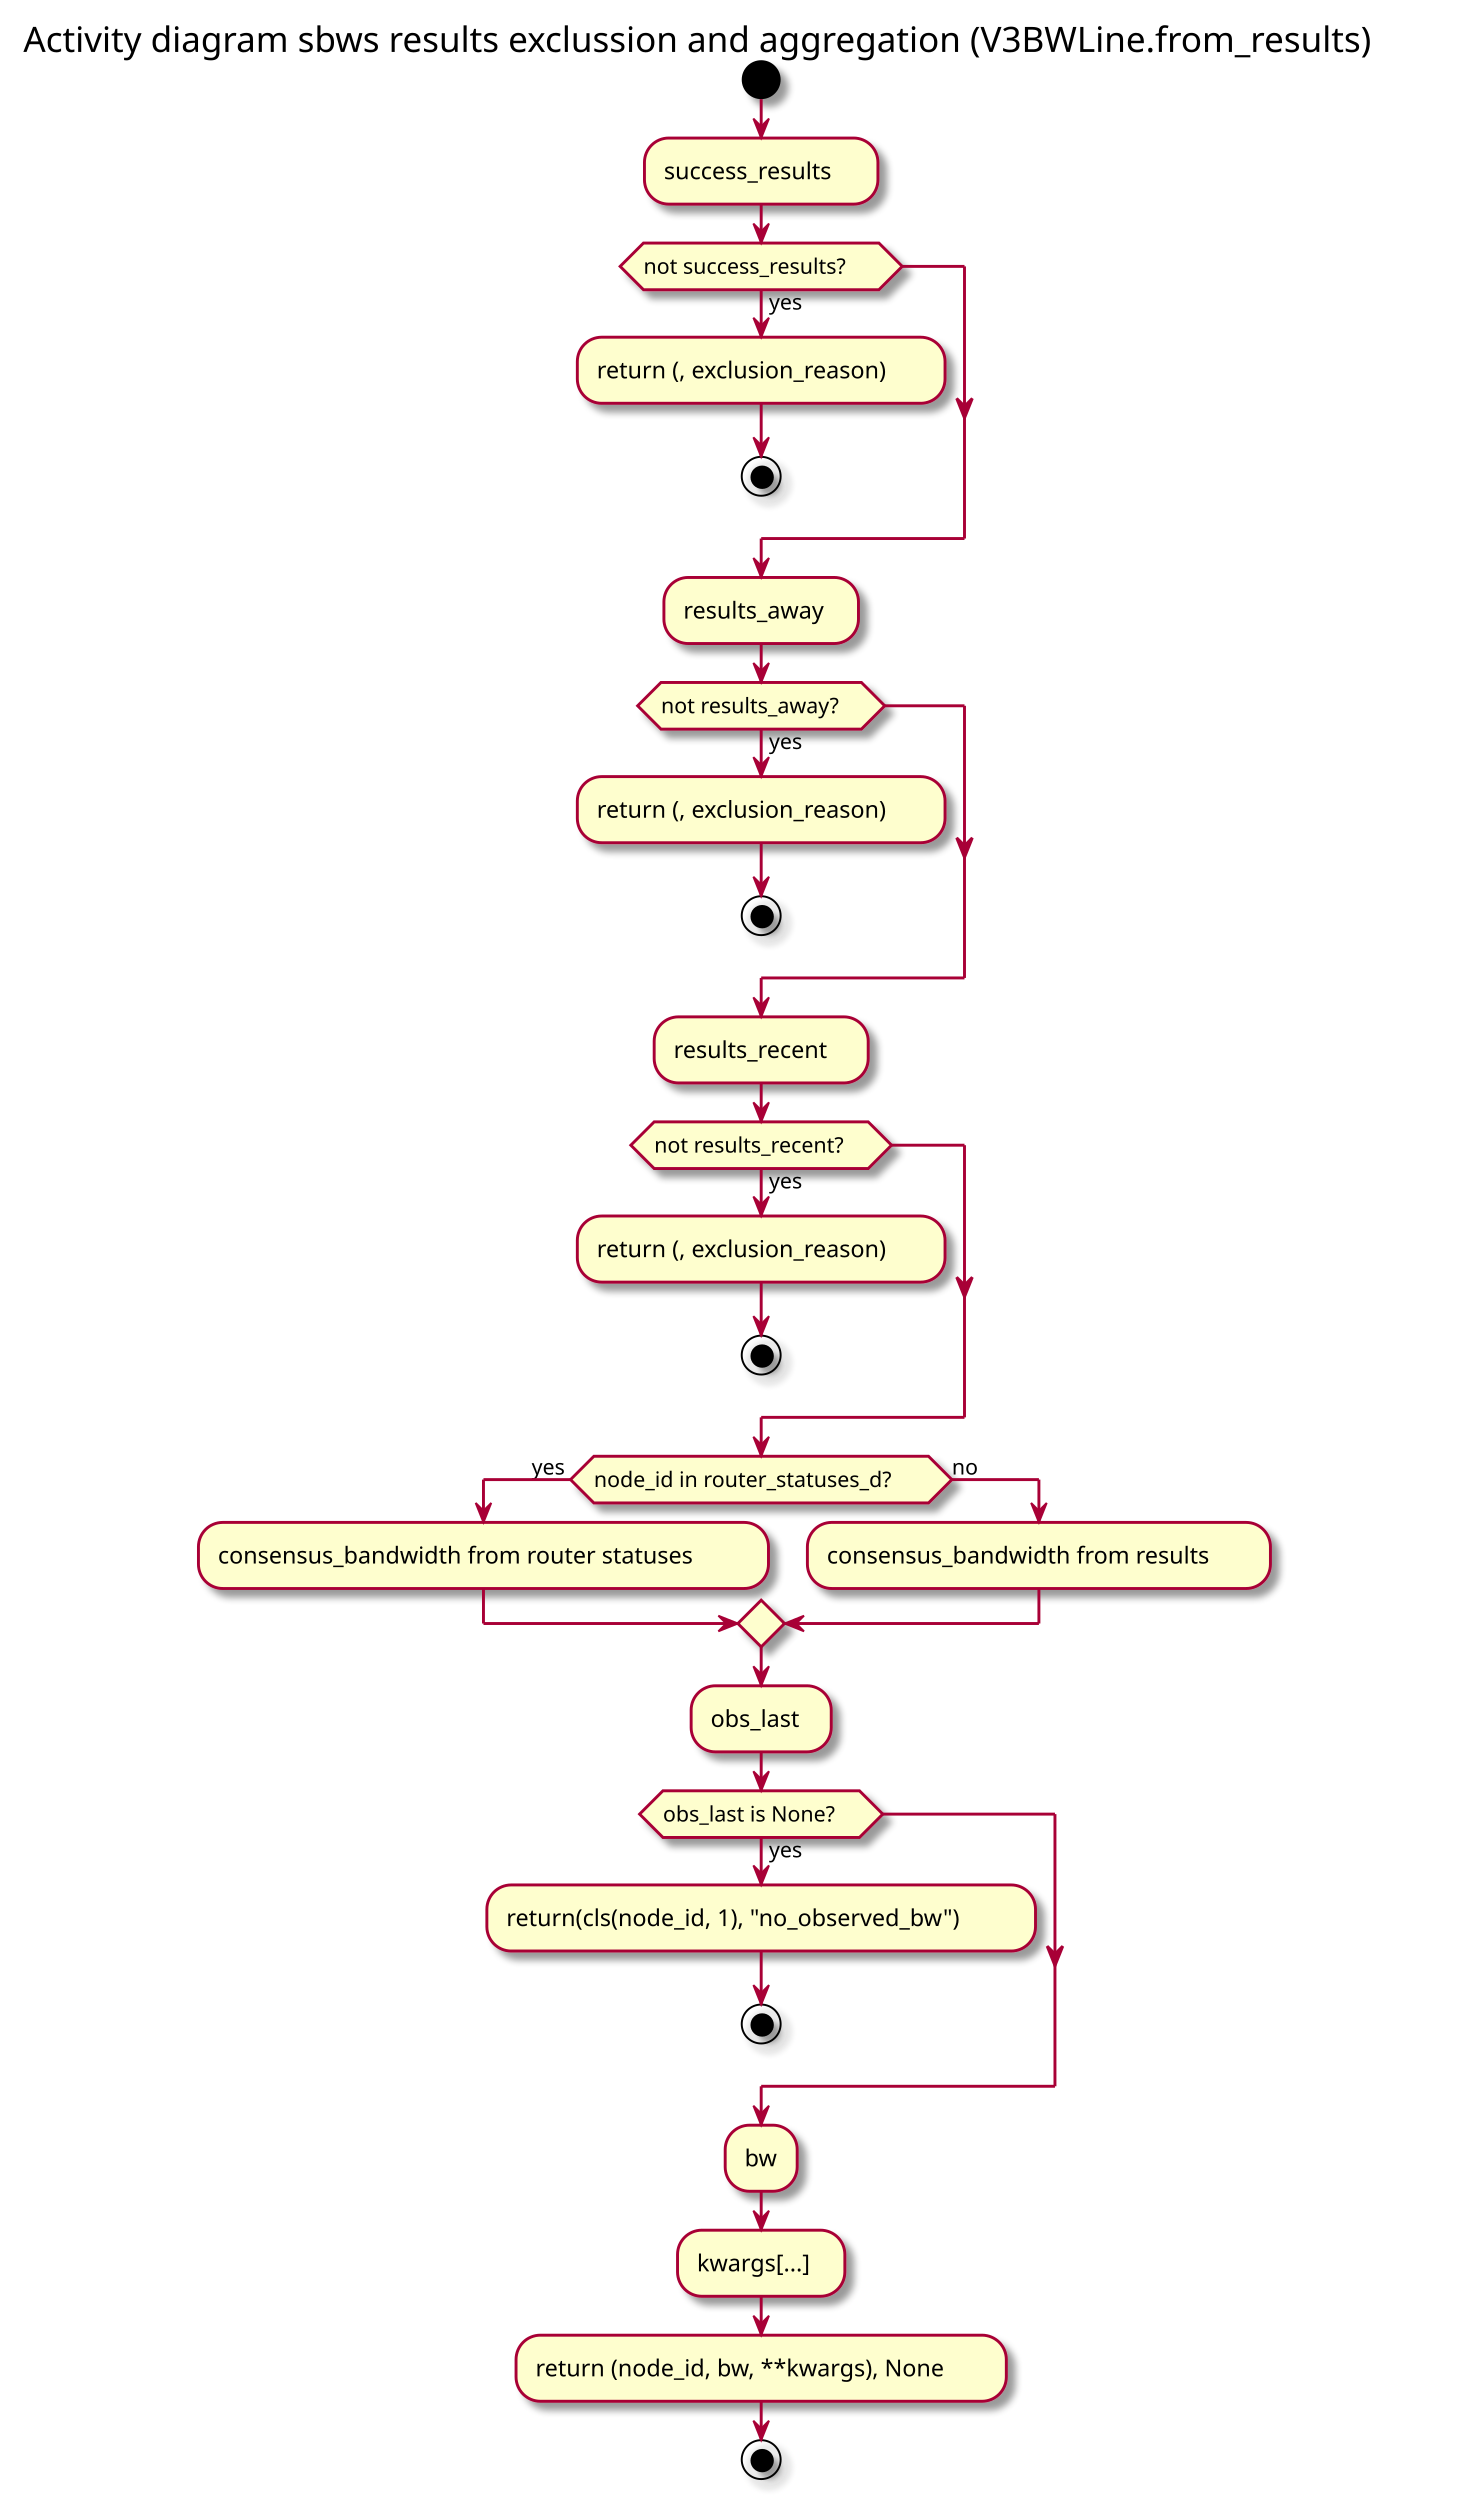
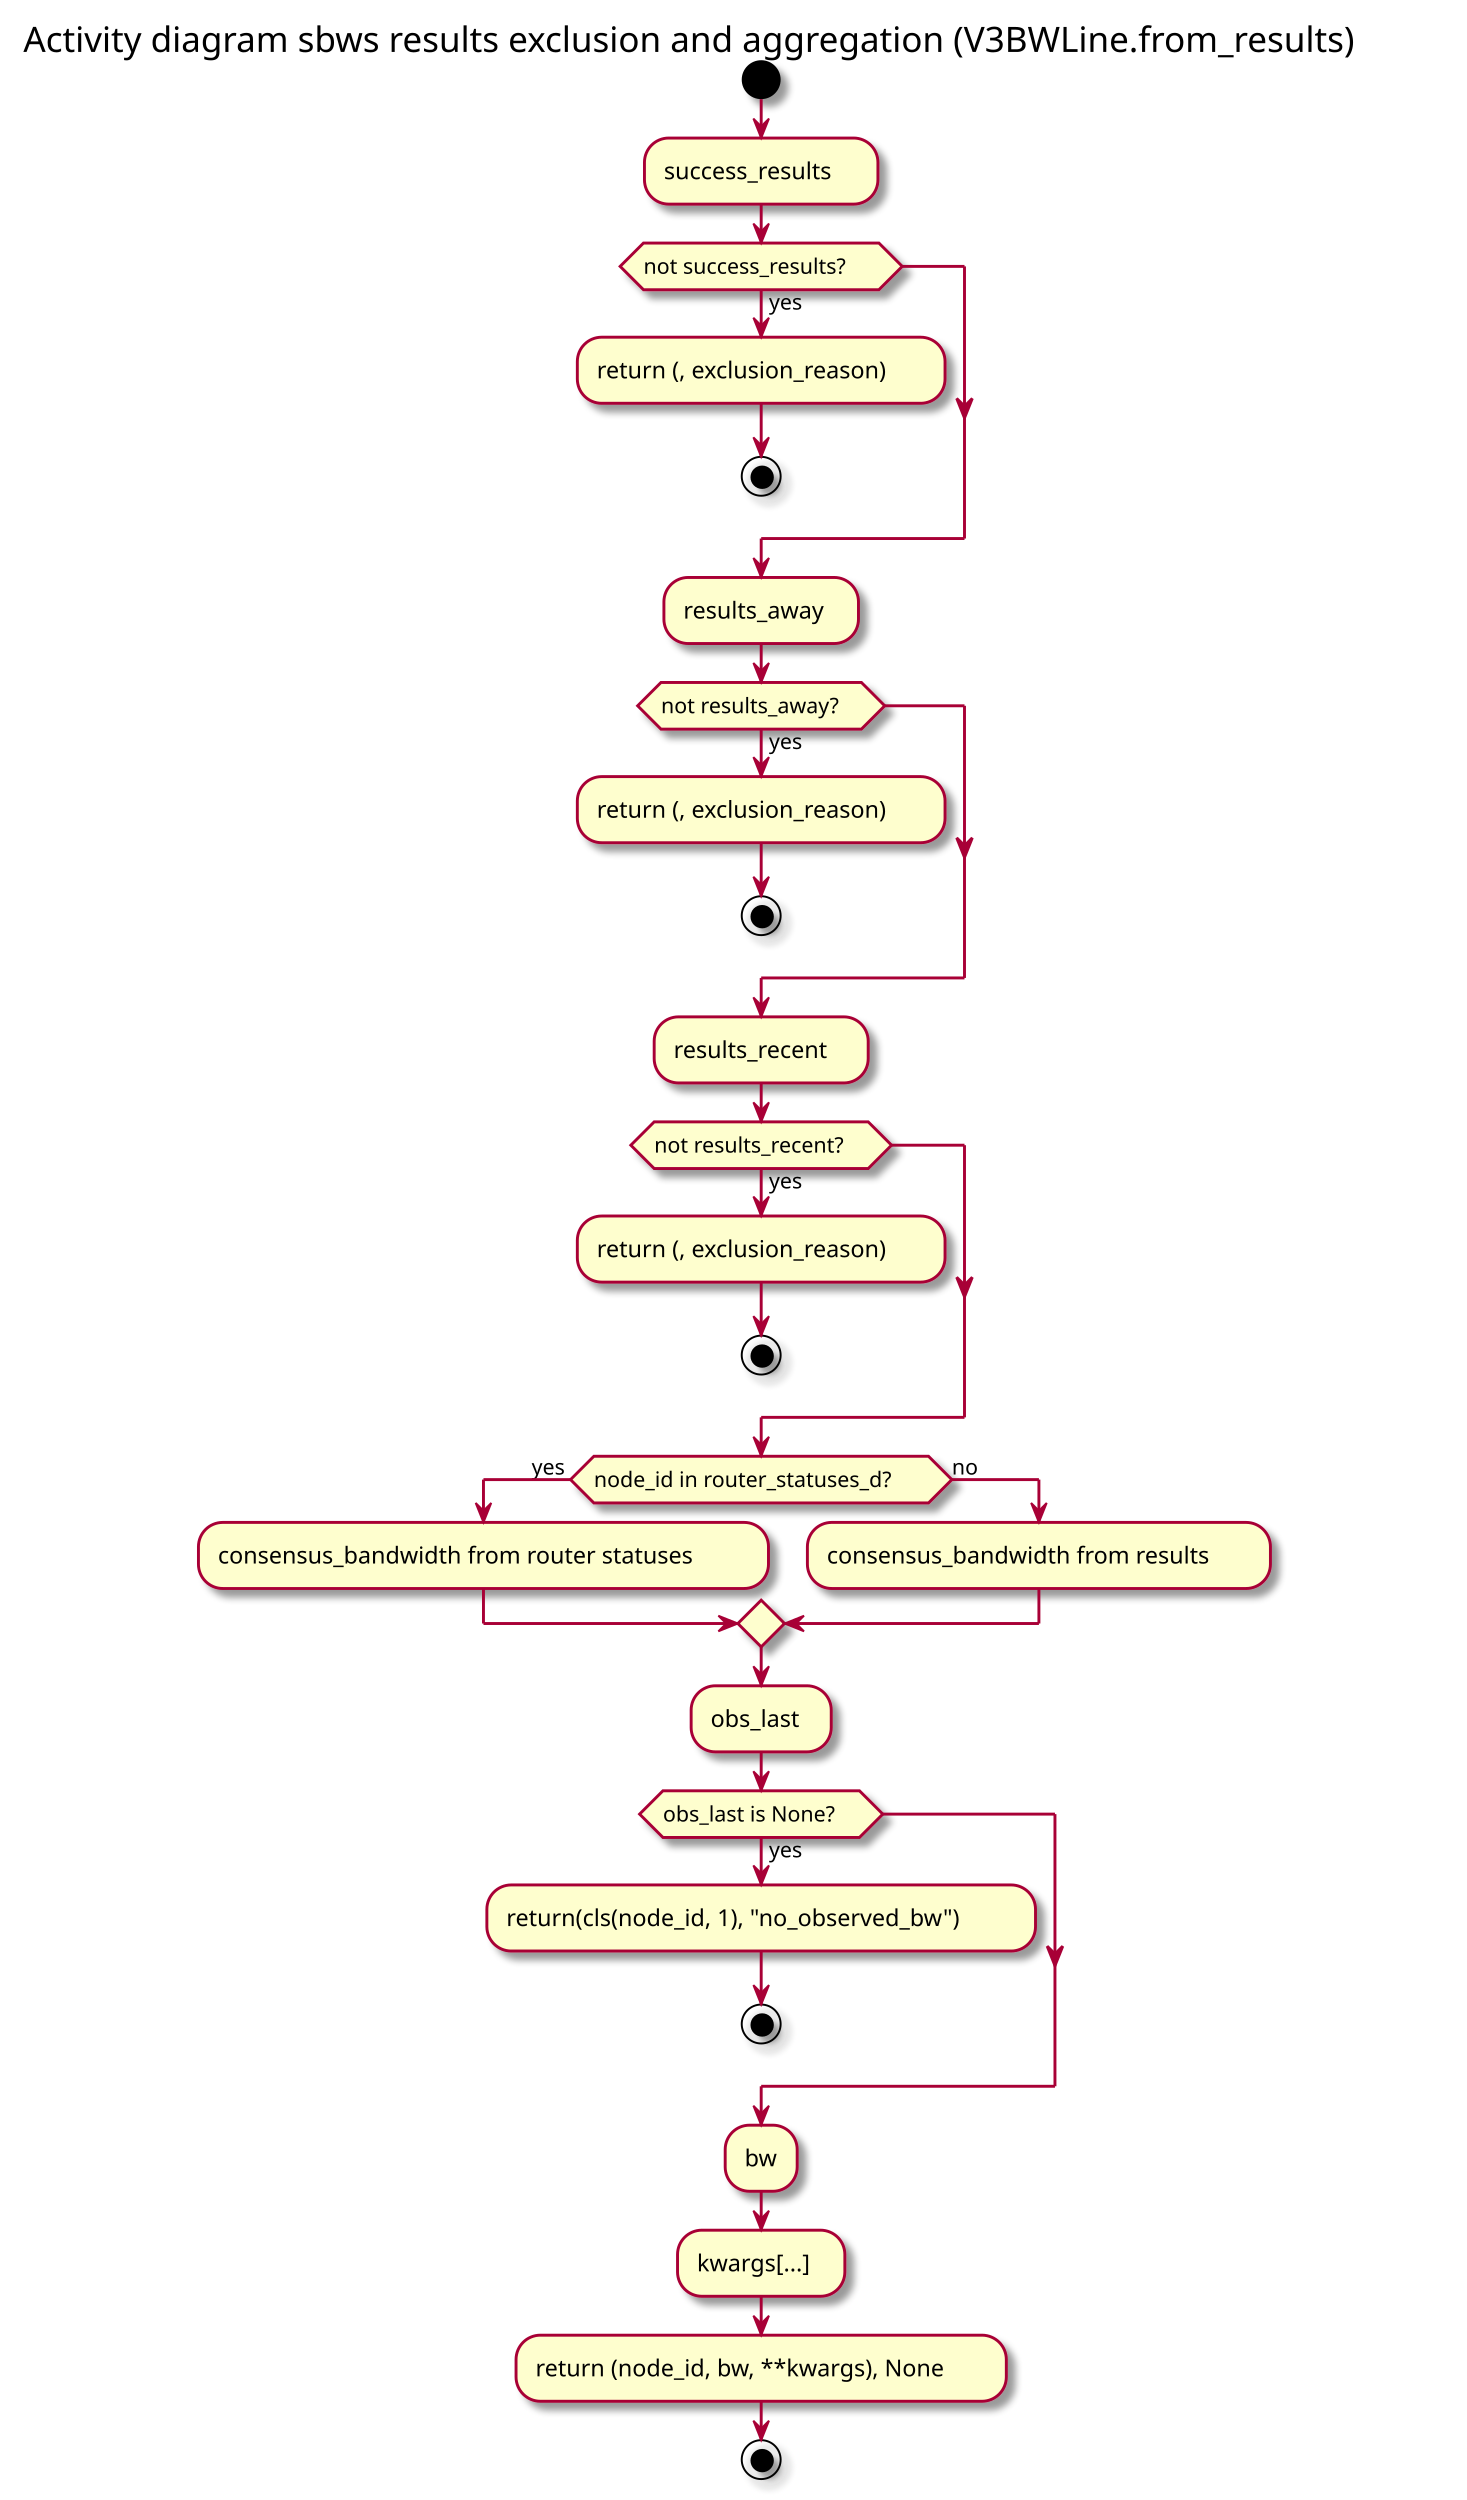
<svg xmlns="http://www.w3.org/2000/svg" contentScriptType="application/ecmascript" contentStyleType="text/css" height="1285px" preserveAspectRatio="none" style="width:754px;height:1285px;" version="1.1" viewBox="0 0 754 1285" width="754px" zoomAndPan="magnify">
  <defs>
    <filter height="300%" id="f1dflwv7yky46f" width="300%" x="-1" y="-1">
      <feGaussianBlur result="blurOut" stdDeviation="2.0" />
      <feColorMatrix in="blurOut" result="blurOut2" type="matrix" values="0 0 0 0 0 0 0 0 0 0 0 0 0 0 0 0 0 0 .4 0" />
      <feOffset dx="4.0" dy="4.0" in="blurOut2" result="blurOut3" />
      <feBlend in="SourceGraphic" in2="blurOut3" mode="normal" />
    </filter>
  </defs>
  <g>
-     <text fill="#000000" font-family="sans-serif" font-size="18" lengthAdjust="spacingAndGlyphs" textLength="730" x="12" y="26.708">Activity diagram sbws results exclussion and aggregation (V3BWLine.from_results)</text>
+     <text fill="#000000" font-family="sans-serif" font-size="18" lengthAdjust="spacingAndGlyphs" textLength="730" x="12" y="26.708">Activity diagram sbws results exclusion and aggregation (V3BWLine.from_results)</text>
    <ellipse cx="391.25" cy="40.953" fill="#000000" filter="url(#f1dflwv7yky46f)" rx="10" ry="10" style="stroke: none; stroke-width: 1.0;" />
    <rect fill="#FEFECE" filter="url(#f1dflwv7yky46f)" height="33.969" rx="12.5" ry="12.5" style="stroke: #A80036; stroke-width: 1.5;" width="120" x="331.25" y="70.953" />
    <text fill="#000000" font-family="sans-serif" font-size="12" lengthAdjust="spacingAndGlyphs" textLength="100" x="341.25" y="92.092">success_results</text>
    <rect fill="#FEFECE" filter="url(#f1dflwv7yky46f)" height="33.969" rx="12.5" ry="12.5" style="stroke: #A80036; stroke-width: 1.5;" width="189" x="296.75" y="173.324" />
    <text fill="#000000" font-family="sans-serif" font-size="12" lengthAdjust="spacingAndGlyphs" textLength="169" x="306.75" y="194.463">return (, exclusion_reason)</text>
    <ellipse cx="391.25" cy="244.809" fill="none" filter="url(#f1dflwv7yky46f)" rx="10" ry="10" style="stroke: #000000; stroke-width: 1.0;" />
    <ellipse cx="391.75" cy="245.309" fill="#000000" filter="url(#f1dflwv7yky46f)" rx="6" ry="6" style="stroke: none; stroke-width: 1.0;" />
    <polygon fill="#FEFECE" filter="url(#f1dflwv7yky46f)" points="330.75,124.922,451.75,124.922,463.75,136.922,451.75,148.922,330.75,148.922,318.75,136.922,330.75,124.922" style="stroke: #A80036; stroke-width: 1.5;" />
    <text fill="#000000" font-family="sans-serif" font-size="11" lengthAdjust="spacingAndGlyphs" textLength="20" x="395.25" y="159.132">yes</text>
    <text fill="#000000" font-family="sans-serif" font-size="11" lengthAdjust="spacingAndGlyphs" textLength="121" x="330.75" y="140.73">not success_results?</text>
    <rect fill="#FEFECE" filter="url(#f1dflwv7yky46f)" height="33.969" rx="12.5" ry="12.5" style="stroke: #A80036; stroke-width: 1.5;" width="100" x="341.25" y="296.809" />
    <text fill="#000000" font-family="sans-serif" font-size="12" lengthAdjust="spacingAndGlyphs" textLength="80" x="351.25" y="317.947">results_away</text>
    <rect fill="#FEFECE" filter="url(#f1dflwv7yky46f)" height="33.969" rx="12.5" ry="12.5" style="stroke: #A80036; stroke-width: 1.5;" width="189" x="296.75" y="399.18" />
    <text fill="#000000" font-family="sans-serif" font-size="12" lengthAdjust="spacingAndGlyphs" textLength="169" x="306.75" y="420.318">return (, exclusion_reason)</text>
    <ellipse cx="391.25" cy="470.664" fill="none" filter="url(#f1dflwv7yky46f)" rx="10" ry="10" style="stroke: #000000; stroke-width: 1.0;" />
    <ellipse cx="391.75" cy="471.164" fill="#000000" filter="url(#f1dflwv7yky46f)" rx="6" ry="6" style="stroke: none; stroke-width: 1.0;" />
    <polygon fill="#FEFECE" filter="url(#f1dflwv7yky46f)" points="339.75,350.777,442.75,350.777,454.75,362.777,442.75,374.777,339.75,374.777,327.75,362.777,339.75,350.777" style="stroke: #A80036; stroke-width: 1.5;" />
    <text fill="#000000" font-family="sans-serif" font-size="11" lengthAdjust="spacingAndGlyphs" textLength="20" x="395.25" y="384.988">yes</text>
    <text fill="#000000" font-family="sans-serif" font-size="11" lengthAdjust="spacingAndGlyphs" textLength="103" x="339.75" y="366.585">not results_away?</text>
    <rect fill="#FEFECE" filter="url(#f1dflwv7yky46f)" height="33.969" rx="12.5" ry="12.5" style="stroke: #A80036; stroke-width: 1.5;" width="110" x="336.25" y="522.664" />
    <text fill="#000000" font-family="sans-serif" font-size="12" lengthAdjust="spacingAndGlyphs" textLength="90" x="346.25" y="543.803">results_recent</text>
    <rect fill="#FEFECE" filter="url(#f1dflwv7yky46f)" height="33.969" rx="12.5" ry="12.5" style="stroke: #A80036; stroke-width: 1.5;" width="189" x="296.75" y="625.035" />
    <text fill="#000000" font-family="sans-serif" font-size="12" lengthAdjust="spacingAndGlyphs" textLength="169" x="306.75" y="646.174">return (, exclusion_reason)</text>
    <ellipse cx="391.25" cy="696.519" fill="none" filter="url(#f1dflwv7yky46f)" rx="10" ry="10" style="stroke: #000000; stroke-width: 1.0;" />
    <ellipse cx="391.75" cy="697.019" fill="#000000" filter="url(#f1dflwv7yky46f)" rx="6" ry="6" style="stroke: none; stroke-width: 1.0;" />
    <polygon fill="#FEFECE" filter="url(#f1dflwv7yky46f)" points="336.25,576.633,446.25,576.633,458.25,588.633,446.25,600.633,336.25,600.633,324.25,588.633,336.25,576.633" style="stroke: #A80036; stroke-width: 1.5;" />
    <text fill="#000000" font-family="sans-serif" font-size="11" lengthAdjust="spacingAndGlyphs" textLength="20" x="395.25" y="610.843">yes</text>
    <text fill="#000000" font-family="sans-serif" font-size="11" lengthAdjust="spacingAndGlyphs" textLength="110" x="336.25" y="592.441">not results_recent?</text>
    <polygon fill="#FEFECE" filter="url(#f1dflwv7yky46f)" points="305.25,748.519,477.25,748.519,489.25,760.519,477.25,772.519,305.25,772.519,293.25,760.519,305.25,748.519" style="stroke: #A80036; stroke-width: 1.5;" />
    <text fill="#000000" font-family="sans-serif" font-size="11" lengthAdjust="spacingAndGlyphs" textLength="172" x="305.25" y="764.328">node_id in router_statuses_d?</text>
    <text fill="#000000" font-family="sans-serif" font-size="11" lengthAdjust="spacingAndGlyphs" textLength="20" x="273.25" y="757.925">yes</text>
    <text fill="#000000" font-family="sans-serif" font-size="11" lengthAdjust="spacingAndGlyphs" textLength="14" x="489.25" y="757.925">no</text>
    <rect fill="#FEFECE" filter="url(#f1dflwv7yky46f)" height="33.969" rx="12.5" ry="12.5" style="stroke: #A80036; stroke-width: 1.5;" width="293" x="102" y="782.519" />
    <text fill="#000000" font-family="sans-serif" font-size="12" lengthAdjust="spacingAndGlyphs" textLength="273" x="112" y="803.658">consensus_bandwidth from router statuses</text>
    <rect fill="#FEFECE" filter="url(#f1dflwv7yky46f)" height="33.969" rx="12.5" ry="12.5" style="stroke: #A80036; stroke-width: 1.5;" width="238" x="415" y="782.519" />
    <text fill="#000000" font-family="sans-serif" font-size="12" lengthAdjust="spacingAndGlyphs" textLength="218" x="425" y="803.658">consensus_bandwidth from results</text>
    <polygon fill="#FEFECE" filter="url(#f1dflwv7yky46f)" points="391.25,822.488,403.25,834.488,391.25,846.488,379.25,834.488,391.25,822.488" style="stroke: #A80036; stroke-width: 1.5;" />
    <rect fill="#FEFECE" filter="url(#f1dflwv7yky46f)" height="33.969" rx="12.5" ry="12.5" style="stroke: #A80036; stroke-width: 1.5;" width="72" x="355.25" y="866.488" />
    <text fill="#000000" font-family="sans-serif" font-size="12" lengthAdjust="spacingAndGlyphs" textLength="52" x="365.25" y="887.627">obs_last</text>
    <rect fill="#FEFECE" filter="url(#f1dflwv7yky46f)" height="33.969" rx="12.5" ry="12.5" style="stroke: #A80036; stroke-width: 1.5;" width="282" x="250.25" y="968.859" />
    <text fill="#000000" font-family="sans-serif" font-size="12" lengthAdjust="spacingAndGlyphs" textLength="262" x="260.25" y="989.998">return(cls(node_id, 1), "no_observed_bw")</text>
    <ellipse cx="391.25" cy="1040.344" fill="none" filter="url(#f1dflwv7yky46f)" rx="10" ry="10" style="stroke: #000000; stroke-width: 1.0;" />
    <ellipse cx="391.75" cy="1040.844" fill="#000000" filter="url(#f1dflwv7yky46f)" rx="6" ry="6" style="stroke: none; stroke-width: 1.0;" />
    <polygon fill="#FEFECE" filter="url(#f1dflwv7yky46f)" points="340.75,920.457,441.75,920.457,453.75,932.457,441.75,944.457,340.75,944.457,328.75,932.457,340.75,920.457" style="stroke: #A80036; stroke-width: 1.5;" />
    <text fill="#000000" font-family="sans-serif" font-size="11" lengthAdjust="spacingAndGlyphs" textLength="20" x="395.25" y="954.668">yes</text>
    <text fill="#000000" font-family="sans-serif" font-size="11" lengthAdjust="spacingAndGlyphs" textLength="101" x="340.75" y="936.265">obs_last is None?</text>
    <rect fill="#FEFECE" filter="url(#f1dflwv7yky46f)" height="33.969" rx="12.5" ry="12.5" style="stroke: #A80036; stroke-width: 1.5;" width="37" x="372.75" y="1092.344" />
    <text fill="#000000" font-family="sans-serif" font-size="12" lengthAdjust="spacingAndGlyphs" textLength="17" x="382.75" y="1113.482">bw</text>
    <rect fill="#FEFECE" filter="url(#f1dflwv7yky46f)" height="33.969" rx="12.5" ry="12.5" style="stroke: #A80036; stroke-width: 1.5;" width="86" x="348.25" y="1146.312" />
    <text fill="#000000" font-family="sans-serif" font-size="12" lengthAdjust="spacingAndGlyphs" textLength="66" x="358.25" y="1167.451">kwargs[...]</text>
    <rect fill="#FEFECE" filter="url(#f1dflwv7yky46f)" height="33.969" rx="12.5" ry="12.5" style="stroke: #A80036; stroke-width: 1.5;" width="252" x="265.25" y="1200.281" />
    <text fill="#000000" font-family="sans-serif" font-size="12" lengthAdjust="spacingAndGlyphs" textLength="232" x="275.25" y="1221.42">return (node_id, bw, **kwargs), None</text>
    <ellipse cx="391.25" cy="1264.25" fill="none" filter="url(#f1dflwv7yky46f)" rx="10" ry="10" style="stroke: #000000; stroke-width: 1.0;" />
    <ellipse cx="391.75" cy="1264.75" fill="#000000" filter="url(#f1dflwv7yky46f)" rx="6" ry="6" style="stroke: none; stroke-width: 1.0;" />
    <line style="stroke: #A80036; stroke-width: 1.5;" x1="391.25" x2="391.25" y1="50.953" y2="70.953" />
    <polygon fill="#A80036" points="387.25,60.953,391.25,70.953,395.25,60.953,391.25,64.953" style="stroke: #A80036; stroke-width: 1.0;" />
    <line style="stroke: #A80036; stroke-width: 1.5;" x1="391.25" x2="391.25" y1="207.293" y2="234.809" />
    <polygon fill="#A80036" points="387.25,224.809,391.25,234.809,395.25,224.809,391.25,228.809" style="stroke: #A80036; stroke-width: 1.0;" />
    <line style="stroke: #A80036; stroke-width: 1.5;" x1="391.25" x2="391.25" y1="148.922" y2="173.324" />
    <polygon fill="#A80036" points="387.25,163.324,391.25,173.324,395.25,163.324,391.25,167.324" style="stroke: #A80036; stroke-width: 1.0;" />
    <line style="stroke: #A80036; stroke-width: 1.5;" x1="463.75" x2="495.75" y1="136.922" y2="136.922" />
    <polygon fill="#A80036" points="491.75,204.809,495.75,214.809,499.75,204.809,495.75,208.809" style="stroke: #A80036; stroke-width: 1.5;" />
    <line style="stroke: #A80036; stroke-width: 1.5;" x1="495.75" x2="495.75" y1="136.922" y2="276.809" />
    <line style="stroke: #A80036; stroke-width: 1.5;" x1="495.75" x2="391.25" y1="276.809" y2="276.809" />
    <line style="stroke: #A80036; stroke-width: 1.5;" x1="391.25" x2="391.25" y1="276.809" y2="296.809" />
    <polygon fill="#A80036" points="387.25,286.809,391.25,296.809,395.25,286.809,391.25,290.809" style="stroke: #A80036; stroke-width: 1.0;" />
    <line style="stroke: #A80036; stroke-width: 1.5;" x1="391.25" x2="391.25" y1="104.922" y2="124.922" />
    <polygon fill="#A80036" points="387.25,114.922,391.25,124.922,395.25,114.922,391.25,118.922" style="stroke: #A80036; stroke-width: 1.0;" />
    <line style="stroke: #A80036; stroke-width: 1.5;" x1="391.25" x2="391.25" y1="433.148" y2="460.664" />
    <polygon fill="#A80036" points="387.25,450.664,391.25,460.664,395.25,450.664,391.25,454.664" style="stroke: #A80036; stroke-width: 1.0;" />
    <line style="stroke: #A80036; stroke-width: 1.5;" x1="391.25" x2="391.25" y1="374.777" y2="399.18" />
    <polygon fill="#A80036" points="387.25,389.18,391.25,399.18,395.25,389.18,391.25,393.18" style="stroke: #A80036; stroke-width: 1.0;" />
    <line style="stroke: #A80036; stroke-width: 1.5;" x1="454.75" x2="495.75" y1="362.777" y2="362.777" />
    <polygon fill="#A80036" points="491.75,430.664,495.75,440.664,499.75,430.664,495.75,434.664" style="stroke: #A80036; stroke-width: 1.5;" />
    <line style="stroke: #A80036; stroke-width: 1.5;" x1="495.75" x2="495.75" y1="362.777" y2="502.664" />
    <line style="stroke: #A80036; stroke-width: 1.5;" x1="495.75" x2="391.25" y1="502.664" y2="502.664" />
    <line style="stroke: #A80036; stroke-width: 1.5;" x1="391.25" x2="391.25" y1="502.664" y2="522.664" />
    <polygon fill="#A80036" points="387.25,512.664,391.25,522.664,395.25,512.664,391.25,516.664" style="stroke: #A80036; stroke-width: 1.0;" />
    <line style="stroke: #A80036; stroke-width: 1.5;" x1="391.25" x2="391.25" y1="330.777" y2="350.777" />
    <polygon fill="#A80036" points="387.25,340.777,391.25,350.777,395.25,340.777,391.25,344.777" style="stroke: #A80036; stroke-width: 1.0;" />
    <line style="stroke: #A80036; stroke-width: 1.5;" x1="391.25" x2="391.25" y1="659.004" y2="686.519" />
    <polygon fill="#A80036" points="387.25,676.519,391.25,686.519,395.25,676.519,391.25,680.519" style="stroke: #A80036; stroke-width: 1.0;" />
    <line style="stroke: #A80036; stroke-width: 1.5;" x1="391.25" x2="391.25" y1="600.633" y2="625.035" />
    <polygon fill="#A80036" points="387.25,615.035,391.25,625.035,395.25,615.035,391.25,619.035" style="stroke: #A80036; stroke-width: 1.0;" />
    <line style="stroke: #A80036; stroke-width: 1.5;" x1="458.25" x2="495.75" y1="588.633" y2="588.633" />
    <polygon fill="#A80036" points="491.75,656.519,495.75,666.519,499.75,656.519,495.75,660.519" style="stroke: #A80036; stroke-width: 1.5;" />
    <line style="stroke: #A80036; stroke-width: 1.5;" x1="495.75" x2="495.75" y1="588.633" y2="728.519" />
    <line style="stroke: #A80036; stroke-width: 1.5;" x1="495.75" x2="391.25" y1="728.519" y2="728.519" />
    <line style="stroke: #A80036; stroke-width: 1.5;" x1="391.25" x2="391.25" y1="728.519" y2="748.519" />
    <polygon fill="#A80036" points="387.25,738.519,391.25,748.519,395.25,738.519,391.25,742.519" style="stroke: #A80036; stroke-width: 1.0;" />
    <line style="stroke: #A80036; stroke-width: 1.5;" x1="391.25" x2="391.25" y1="556.633" y2="576.633" />
    <polygon fill="#A80036" points="387.25,566.633,391.25,576.633,395.25,566.633,391.25,570.633" style="stroke: #A80036; stroke-width: 1.0;" />
    <line style="stroke: #A80036; stroke-width: 1.5;" x1="293.25" x2="248.5" y1="760.519" y2="760.519" />
    <line style="stroke: #A80036; stroke-width: 1.5;" x1="248.5" x2="248.5" y1="760.519" y2="782.519" />
    <polygon fill="#A80036" points="244.5,772.519,248.5,782.519,252.5,772.519,248.5,776.519" style="stroke: #A80036; stroke-width: 1.0;" />
    <line style="stroke: #A80036; stroke-width: 1.5;" x1="489.25" x2="534" y1="760.519" y2="760.519" />
    <line style="stroke: #A80036; stroke-width: 1.5;" x1="534" x2="534" y1="760.519" y2="782.519" />
    <polygon fill="#A80036" points="530,772.519,534,782.519,538,772.519,534,776.519" style="stroke: #A80036; stroke-width: 1.0;" />
    <line style="stroke: #A80036; stroke-width: 1.5;" x1="248.5" x2="248.5" y1="816.488" y2="834.488" />
    <line style="stroke: #A80036; stroke-width: 1.5;" x1="248.5" x2="379.25" y1="834.488" y2="834.488" />
    <polygon fill="#A80036" points="369.25,830.488,379.25,834.488,369.25,838.488,373.25,834.488" style="stroke: #A80036; stroke-width: 1.0;" />
    <line style="stroke: #A80036; stroke-width: 1.5;" x1="534" x2="534" y1="816.488" y2="834.488" />
    <line style="stroke: #A80036; stroke-width: 1.5;" x1="534" x2="403.25" y1="834.488" y2="834.488" />
    <polygon fill="#A80036" points="413.25,830.488,403.25,834.488,413.25,838.488,409.25,834.488" style="stroke: #A80036; stroke-width: 1.0;" />
    <line style="stroke: #A80036; stroke-width: 1.5;" x1="391.25" x2="391.25" y1="846.488" y2="866.488" />
    <polygon fill="#A80036" points="387.25,856.488,391.25,866.488,395.25,856.488,391.25,860.488" style="stroke: #A80036; stroke-width: 1.0;" />
    <line style="stroke: #A80036; stroke-width: 1.5;" x1="391.25" x2="391.25" y1="1002.828" y2="1030.344" />
    <polygon fill="#A80036" points="387.25,1020.344,391.25,1030.344,395.25,1020.344,391.25,1024.344" style="stroke: #A80036; stroke-width: 1.0;" />
    <line style="stroke: #A80036; stroke-width: 1.5;" x1="391.25" x2="391.25" y1="944.457" y2="968.859" />
    <polygon fill="#A80036" points="387.25,958.859,391.25,968.859,395.25,958.859,391.25,962.859" style="stroke: #A80036; stroke-width: 1.0;" />
    <line style="stroke: #A80036; stroke-width: 1.5;" x1="453.75" x2="542.25" y1="932.457" y2="932.457" />
    <polygon fill="#A80036" points="538.25,1000.344,542.25,1010.344,546.25,1000.344,542.25,1004.344" style="stroke: #A80036; stroke-width: 1.5;" />
    <line style="stroke: #A80036; stroke-width: 1.5;" x1="542.25" x2="542.25" y1="932.457" y2="1072.344" />
    <line style="stroke: #A80036; stroke-width: 1.5;" x1="542.25" x2="391.25" y1="1072.344" y2="1072.344" />
    <line style="stroke: #A80036; stroke-width: 1.5;" x1="391.25" x2="391.25" y1="1072.344" y2="1092.344" />
    <polygon fill="#A80036" points="387.25,1082.344,391.25,1092.344,395.25,1082.344,391.25,1086.344" style="stroke: #A80036; stroke-width: 1.0;" />
    <line style="stroke: #A80036; stroke-width: 1.5;" x1="391.25" x2="391.25" y1="900.457" y2="920.457" />
    <polygon fill="#A80036" points="387.25,910.457,391.25,920.457,395.25,910.457,391.25,914.457" style="stroke: #A80036; stroke-width: 1.0;" />
    <line style="stroke: #A80036; stroke-width: 1.5;" x1="391.25" x2="391.25" y1="1126.312" y2="1146.312" />
    <polygon fill="#A80036" points="387.25,1136.312,391.25,1146.312,395.25,1136.312,391.25,1140.312" style="stroke: #A80036; stroke-width: 1.0;" />
    <line style="stroke: #A80036; stroke-width: 1.5;" x1="391.25" x2="391.25" y1="1180.281" y2="1200.281" />
    <polygon fill="#A80036" points="387.25,1190.281,391.25,1200.281,395.25,1190.281,391.25,1194.281" style="stroke: #A80036; stroke-width: 1.0;" />
    <line style="stroke: #A80036; stroke-width: 1.5;" x1="391.25" x2="391.25" y1="1234.25" y2="1254.25" />
    <polygon fill="#A80036" points="387.25,1244.25,391.25,1254.25,395.25,1244.25,391.25,1248.25" style="stroke: #A80036; stroke-width: 1.0;" />
  </g>
</svg>
